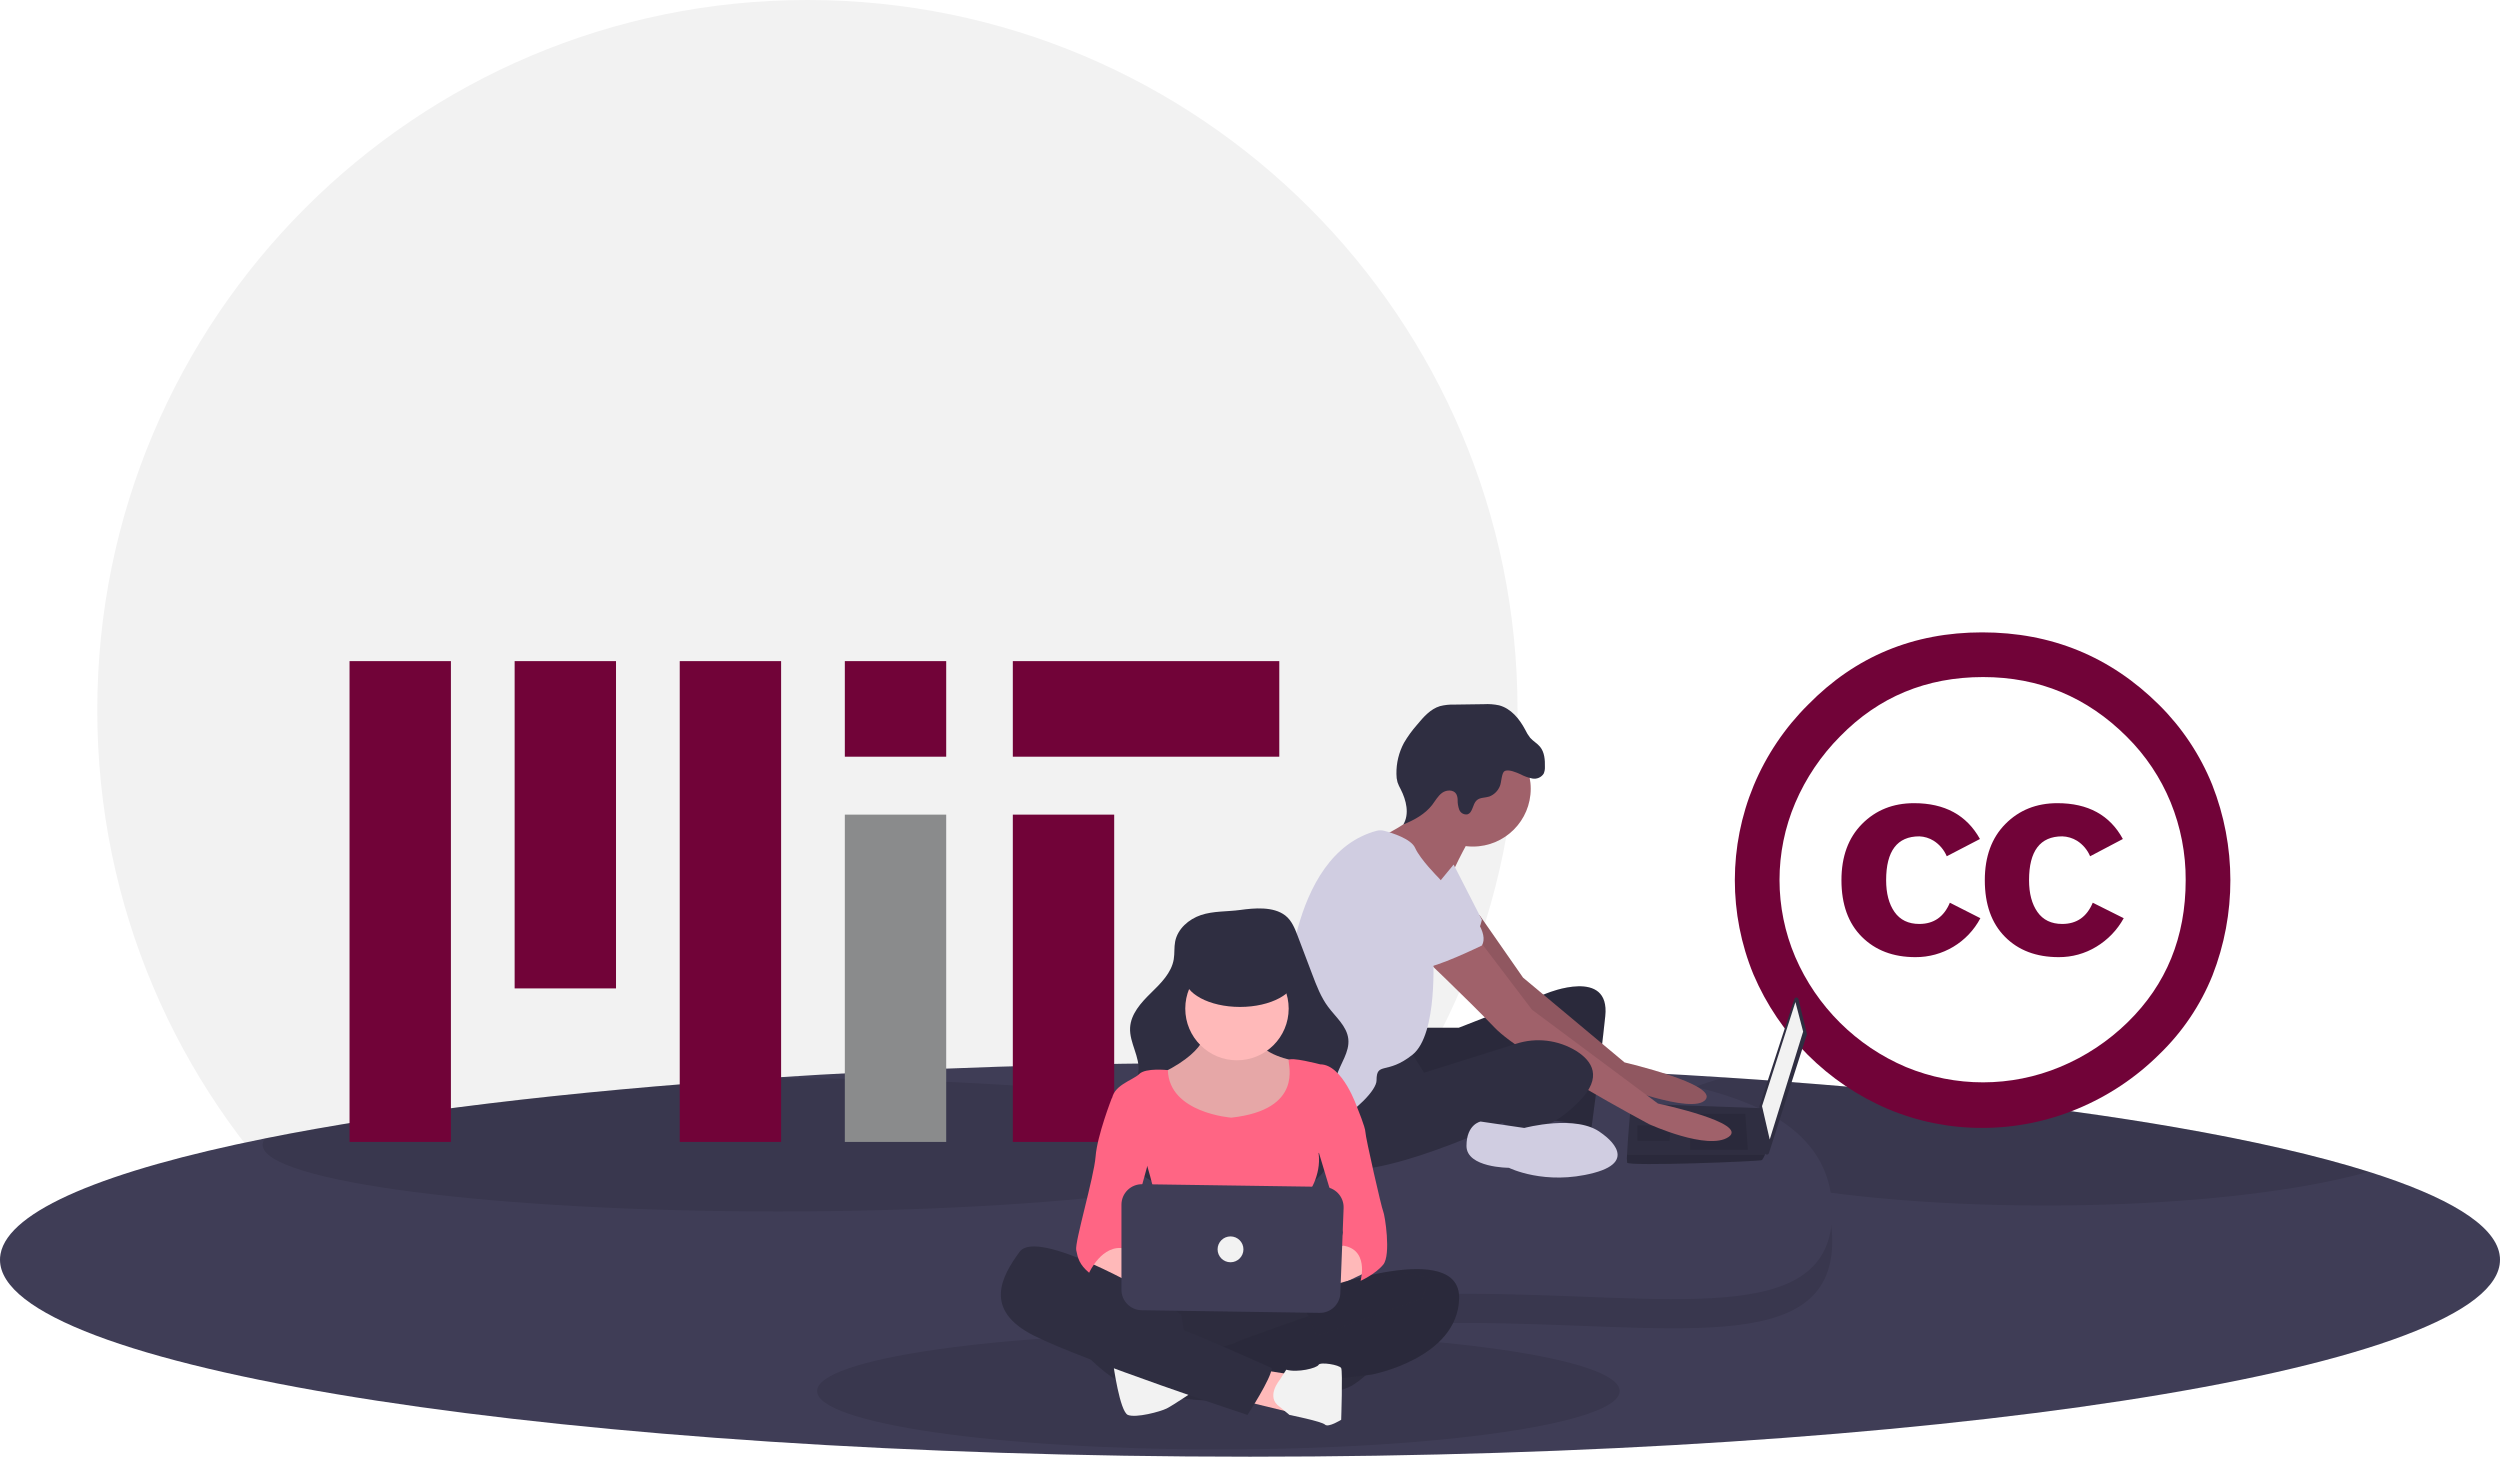
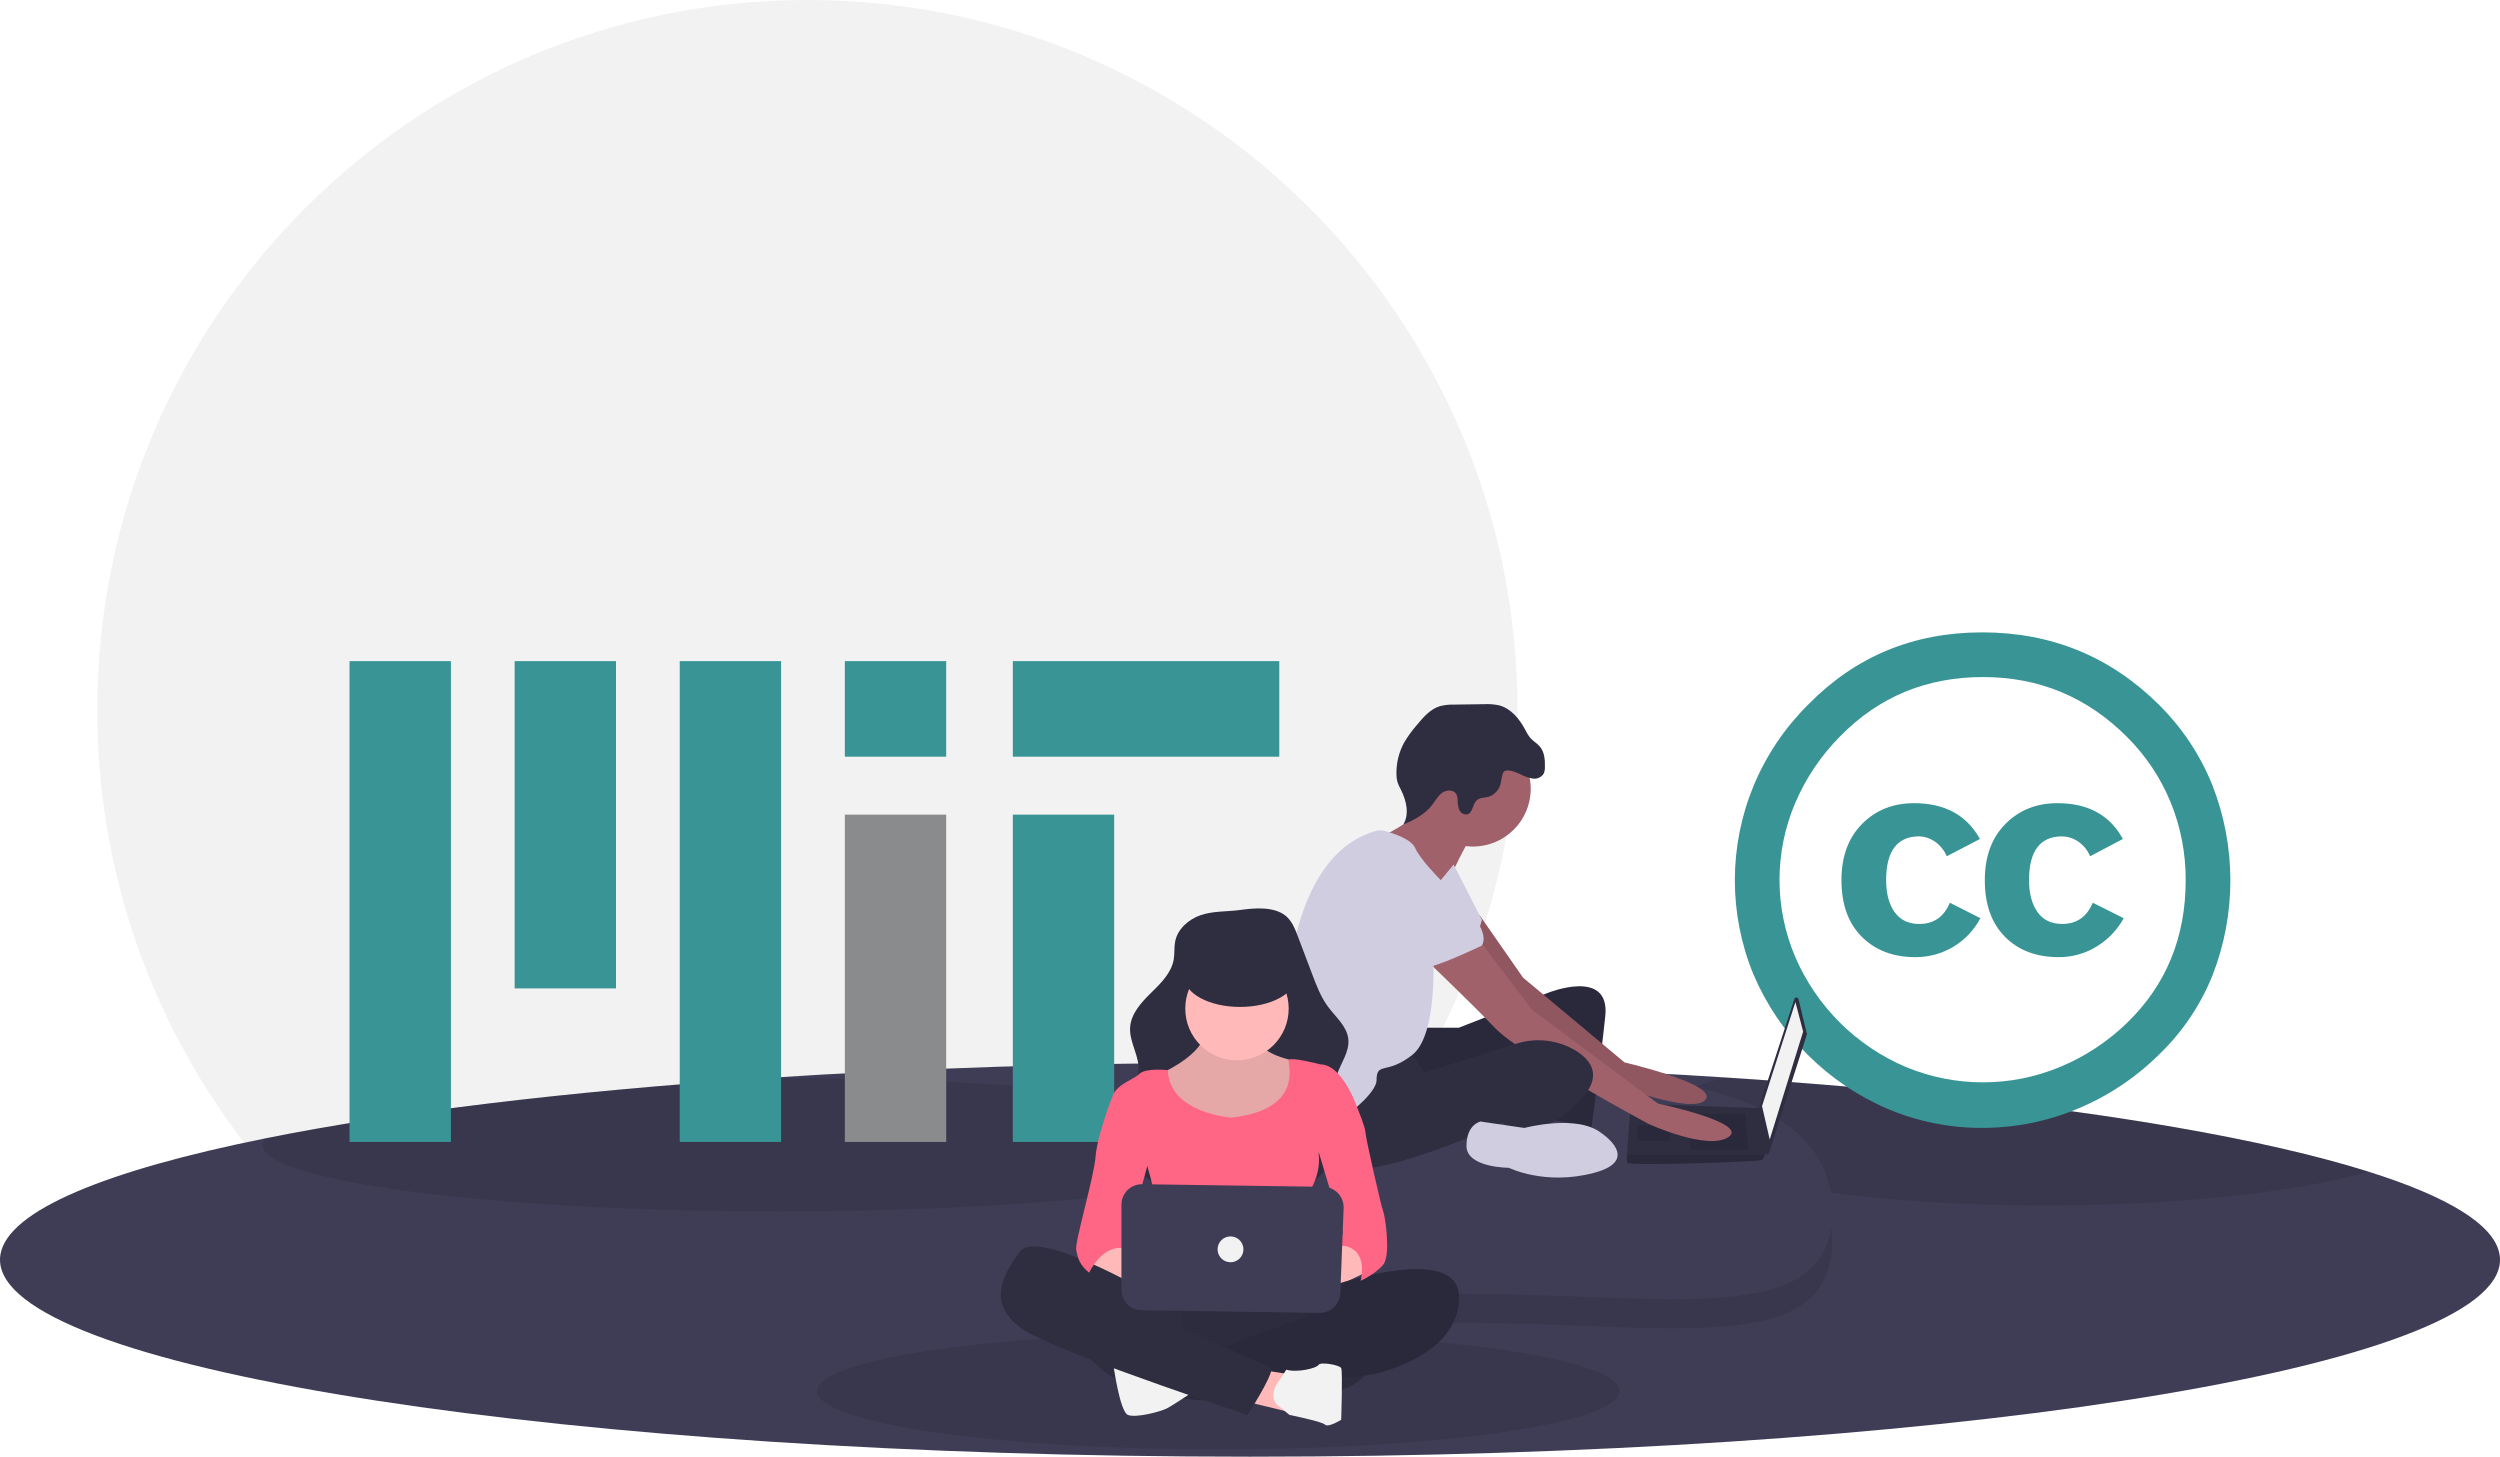
<svg xmlns="http://www.w3.org/2000/svg" id="a58ef234-55dd-4456-b368-278f056cc5c7" data-name="Layer 1" width="1028" height="598.997" viewBox="0 0 1028 598.997">
  <circle cx="332.005" cy="292.004" r="292.004" fill="#f2f2f2" />
  <path d="M1114,668.499a13.69,13.69,0,0,1-.17,2.12c-7.14,43.76-234.46,78.88-513.83,78.88s-506.69-35.12-513.83-78.88a13.675,13.675,0,0,1-.17-2.12c0-.2,0-.41.02-.61,0-.11.01-.21.01-.32a.489.489,0,0,0,.01-.12c.04-.45.1-.88.18-1.32,3.26-17.89,43.35-34.33,108.74-47.5,53.48-10.77,123.89-19.36,204.93-24.76,61.5-4.1,129.12-6.37,200.11-6.37,57.12,0,112.06,1.47,163.38,4.17h.02q16.11.855,31.74,1.87c71.33,4.62,134.63,11.69,185.63,20.54,31.37,5.45,58.1,11.58,79.19,18.22h.01c32.46,10.23,51.6,21.7,53.81,33.83.08.44.14.87.18,1.32a.487.487,0,0,0,.01.12c0,.11.01.21.01.32C1114,668.089,1114,668.299,1114,668.499Z" transform="translate(-86 -150.5013)" fill="#3f3d56" />
  <ellipse cx="501" cy="571.997" rx="165" ry="24" opacity="0.1" />
  <path d="M1059.96,632.299c-5.77,1.65-12.27,3.18-19.4,4.58-29.36,5.78-69.42,9.33-113.53,9.33-49.28,0-93.45-4.43-123.38-11.44-24.84-5.82-39.88-13.39-39.88-21.7,0-7.3,11.64-14.06,31.37-19.53,71.33,4.62,134.63,11.69,185.63,20.54C1012.14,619.529,1038.87,625.659,1059.96,632.299Z" transform="translate(-86 -150.5013)" opacity="0.1" />
  <path d="M618,621.249c0,15.13-94.92,27.4-212,27.4s-212-12.27-212-27.4a4.372,4.372,0,0,1,.96-2.62c53.48-10.77,123.89-19.36,204.93-24.76q3.045-.015,6.11-.01C523.08,593.859,618,606.119,618,621.249Z" transform="translate(-86 -150.5013)" opacity="0.1" />
-   <rect x="416.472" y="334.975" width="41.685" height="134.584" fill="#710338" />
-   <rect x="279.506" y="271.851" width="41.685" height="197.708" fill="#710338" />
-   <rect x="143.73" y="271.851" width="41.685" height="197.708" fill="#710338" />
-   <rect x="211.618" y="271.851" width="41.685" height="134.584" fill="#710338" />
-   <rect x="347.393" y="271.851" width="41.685" height="39.303" fill="#710338" />
+   <rect x="416.472" y="334.975" width="41.685" height="134.584" fill="#399595" />
+   <rect x="279.506" y="271.851" width="41.685" height="197.708" fill="#399595" />
+   <rect x="143.73" y="271.851" width="41.685" height="197.708" fill="#399595" />
+   <rect x="211.618" y="271.851" width="41.685" height="134.584" fill="#399595" />
+   <rect x="347.393" y="271.851" width="41.685" height="39.303" fill="#399595" />
  <rect x="347.393" y="334.975" width="41.685" height="134.584" fill="#8a8b8c" />
-   <rect x="416.472" y="271.851" width="109.573" height="39.303" fill="#710338" />
-   <path d="M901.062,410.53q42.748,0,72.774,29.839A97.983,97.983,0,0,1,995.668,473.208a107.346,107.346,0,0,1,.096,78.409,93.533,93.533,0,0,1-21.739,32.294,104.704,104.704,0,0,1-33.841,22.561,101.425,101.425,0,0,1-39.114,7.823,99.015,99.015,0,0,1-38.662-7.734A104.845,104.845,0,0,1,807.007,551.165a101.764,101.764,0,0,1,.089-77.594A102.307,102.307,0,0,1,829.565,440.185Q858.674,410.537,901.062,410.53Zm.369,18.377q-34.93,0-58.768,24.379A87.595,87.595,0,0,0,824.197,480.668a80.789,80.789,0,0,0,0,63.311,86.249,86.249,0,0,0,45.577,45.31,82.687,82.687,0,0,0,63.41-.089,87.995,87.995,0,0,0,27.741-18.374q23.831-23.287,23.828-58.405a83.659,83.659,0,0,0-6.186-32.02,81.465,81.465,0,0,0-18.002-26.929Q935.989,428.909,901.431,428.908Zm-1.277,66.591-13.649,7.097a14.006,14.006,0,0,0-5.365-6.368,12.087,12.087,0,0,0-5.916-1.818q-13.64,0-13.646,18.011,0,8.186,3.454,13.095,3.458,4.914,10.192,4.916,8.916,0,12.557-8.733l12.551,6.368a29.99,29.99,0,0,1-26.745,16.012q-13.644,0-22.016-8.37-8.367-8.367-8.367-23.284,0-14.557,8.46-23.105,8.458-8.549,21.38-8.552Q891.97,480.757,900.155,495.498Zm58.765,0-13.465,7.097a13.992,13.992,0,0,0-5.368-6.368,12.373,12.373,0,0,0-6.094-1.818q-13.644,0-13.649,18.011,0,8.186,3.458,13.095,3.453,4.914,10.192,4.916,8.907,0,12.548-8.733l12.735,6.368a31.277,31.277,0,0,1-11.274,11.736,29.398,29.398,0,0,1-15.464,4.276q-13.831,0-22.099-8.37-8.291-8.367-8.284-23.284,0-14.557,8.463-23.105,8.453-8.549,21.373-8.552Q950.912,480.757,958.919,495.498Z" transform="translate(-86 -150.5013)" fill="#710338" />
+   <rect x="416.472" y="271.851" width="109.573" height="39.303" fill="#399595" />
+   <path d="M901.062,410.53q42.748,0,72.774,29.839A97.983,97.983,0,0,1,995.668,473.208a107.346,107.346,0,0,1,.096,78.409,93.533,93.533,0,0,1-21.739,32.294,104.704,104.704,0,0,1-33.841,22.561,101.425,101.425,0,0,1-39.114,7.823,99.015,99.015,0,0,1-38.662-7.734A104.845,104.845,0,0,1,807.007,551.165a101.764,101.764,0,0,1,.089-77.594A102.307,102.307,0,0,1,829.565,440.185Q858.674,410.537,901.062,410.53Zm.369,18.377q-34.93,0-58.768,24.379A87.595,87.595,0,0,0,824.197,480.668a80.789,80.789,0,0,0,0,63.311,86.249,86.249,0,0,0,45.577,45.31,82.687,82.687,0,0,0,63.41-.089,87.995,87.995,0,0,0,27.741-18.374q23.831-23.287,23.828-58.405a83.659,83.659,0,0,0-6.186-32.02,81.465,81.465,0,0,0-18.002-26.929Q935.989,428.909,901.431,428.908Zm-1.277,66.591-13.649,7.097a14.006,14.006,0,0,0-5.365-6.368,12.087,12.087,0,0,0-5.916-1.818q-13.64,0-13.646,18.011,0,8.186,3.454,13.095,3.458,4.914,10.192,4.916,8.916,0,12.557-8.733l12.551,6.368a29.99,29.99,0,0,1-26.745,16.012q-13.644,0-22.016-8.37-8.367-8.367-8.367-23.284,0-14.557,8.46-23.105,8.458-8.549,21.38-8.552Q891.97,480.757,900.155,495.498Zm58.765,0-13.465,7.097a13.992,13.992,0,0,0-5.368-6.368,12.373,12.373,0,0,0-6.094-1.818q-13.644,0-13.649,18.011,0,8.186,3.458,13.095,3.453,4.914,10.192,4.916,8.907,0,12.548-8.733l12.735,6.368a31.277,31.277,0,0,1-11.274,11.736,29.398,29.398,0,0,1-15.464,4.276q-13.831,0-22.099-8.37-8.291-8.367-8.284-23.284,0-14.557,8.463-23.105,8.453-8.549,21.373-8.552Q950.912,480.757,958.919,495.498Z" transform="translate(-86 -150.5013)" fill="#399595" />
  <path d="M839.417,660.837c0,48.737-67.934,33.663-151.113,33.663s-150.104,15.075-150.104-33.663,67.925-59.337,151.104-59.337S839.417,612.099,839.417,660.837Z" transform="translate(-86 -150.5013)" opacity="0.1" />
  <path d="M839.417,648.837c0,48.737-67.934,33.663-151.113,33.663s-150.104,15.075-150.104-33.663,67.925-59.337,151.104-59.337S839.417,600.099,839.417,648.837Z" transform="translate(-86 -150.5013)" fill="#3f3d56" />
  <path d="M825.542,561.343l3.434,14.164a.885.885,0,0,1-.017.478l-15.575,48.673a.885.885,0,0,1-1.722-.17l-2.155-18.961a.885.885,0,0,1,.038-.374l14.297-43.876A.885.885,0,0,1,825.542,561.343Z" transform="translate(-86 -150.5013)" fill="#2f2e41" />
  <polygon points="738.278 412.038 741.449 424.19 727.711 468.572 724.541 454.835 738.278 412.038" fill="#f2f2f2" />
  <path d="M755.064,628.584c.528,1.585,54.949-.528,55.477-1.057a11.469,11.469,0,0,0,1.162-2.113c.497-1.057.951-2.113.951-2.113l-2.113-17.108L756.649,604.279s-1.347,14.498-1.622,21.134A15.853,15.853,0,0,0,755.064,628.584Z" transform="translate(-86 -150.5013)" fill="#2f2e41" />
  <polygon points="717.673 458.005 718.729 472.799 694.953 472.799 694.953 458.005 717.673 458.005" opacity="0.1" />
  <polygon points="687.028 462.76 687.17 462.732 686.5 469.1 673.291 469.1 673.291 462.76 687.028 462.76" opacity="0.1" />
  <path d="M755.064,628.584c.528,1.585,54.949-.528,55.477-1.057a11.469,11.469,0,0,0,1.162-2.113H755.027A15.853,15.853,0,0,0,755.064,628.584Z" transform="translate(-86 -150.5013)" opacity="0.1" />
  <path d="M671.055,573.106h14.794l36.457-14.266s25.889-10.567,23.776,9.51S740.27,615.375,740.27,615.375s-11.624-5.284-17.964-3.698-2.113-32.23-2.113-32.23-51.779,24.833-56.534,21.663-5.812-25.361-5.812-25.361Z" transform="translate(-86 -150.5013)" fill="#2f2e41" />
  <path d="M671.055,573.106h14.794l36.457-14.266s25.889-10.567,23.776,9.51S740.27,615.375,740.27,615.375s-11.624-5.284-17.964-3.698-2.113-32.23-2.113-32.23-51.779,24.833-56.534,21.663-5.812-25.361-5.812-25.361Z" transform="translate(-86 -150.5013)" opacity="0.1" />
  <path d="M694.363,526.777l17.904,25.723,41.74,34.871s38.57,8.982,33.286,15.322-37.513-6.34-37.513-6.34S701.7,561.483,700.115,558.841s-19.021-27.474-19.021-27.474Z" transform="translate(-86 -150.5013)" fill="#a0616a" />
  <path d="M694.363,526.777l17.904,25.723,41.74,34.871s38.57,8.982,33.286,15.322-37.513-6.34-37.513-6.34S701.7,561.483,700.115,558.841s-19.021-27.474-19.021-27.474Z" transform="translate(-86 -150.5013)" opacity="0.1" />
  <circle cx="605.661" cy="324.331" r="23.776" fill="#a0616a" />
  <path d="M690.076,495.967s-7.925,13.737-9.51,21.134-23.776-14.794-23.776-14.794l-2.906-7.661s20.87-9.775,19.285-17.7S690.076,495.967,690.076,495.967Z" transform="translate(-86 -150.5013)" fill="#a0616a" />
  <path d="M683.736,506.005l11.624,22.719s-2.642,11.095-6.869,12.152-22.191-13.737-22.191-13.737Z" transform="translate(-86 -150.5013)" fill="#d0cde1" />
  <path d="M694.303,537.178l21.663,28.531,51.779,38.57s37.513,7.925,29.06,13.737-32.758-5.284-32.758-5.284-52.307-28.003-63.403-39.627-31.701-31.173-31.701-31.173Z" transform="translate(-86 -150.5013)" fill="#a0616a" />
  <path d="M665.244,581.56l6.34,10.039,37.839-11.905a29.751,29.751,0,0,1,24.771,2.989c6.604,4.161,10.831,10.765,1.321,20.54-19.021,19.549-31.701,8.982-31.701,8.982s-63.931,30.116-74.498,15.322-11.095-22.191-11.095-22.191S658.903,579.975,665.244,581.56Z" transform="translate(-86 -150.5013)" fill="#2f2e41" />
  <path d="M744.497,616.432s16.907,11.095-3.17,16.379-34.871-2.113-34.871-2.113-17.436,0-17.436-8.982,5.812-10.039,5.812-10.039l17.964,2.642S734.458,608.506,744.497,616.432Z" transform="translate(-86 -150.5013)" fill="#d0cde1" />
  <path d="M711.166,468.851a17.728,17.728,0,0,0,4.982,1.785,4.548,4.548,0,0,0,4.595-1.969,6.181,6.181,0,0,0,.522-2.795c.064-2.901-.146-6.038-1.985-8.283-1.17-1.429-2.878-2.33-4.089-3.724a17.598,17.598,0,0,1-2.067-3.378c-2.356-4.424-5.843-8.676-10.69-9.951a23.183,23.183,0,0,0-6.24-.477l-12.206.172a21.251,21.251,0,0,0-5.872.632c-3.929,1.188-6.789,4.492-9.409,7.651a47.851,47.851,0,0,0-5.396,7.448,26.133,26.133,0,0,0-3.098,12.804,11.98,11.98,0,0,0,.439,3.388,18.801,18.801,0,0,0,1.332,2.925c2.289,4.496,3.648,10.112,1.07,14.449,4.478-1.829,8.909-4.228,11.863-8.058,1.321-1.714,2.358-3.72,4.119-4.977s4.631-1.367,5.761.479a5.163,5.163,0,0,1,.583,2.418,11.084,11.084,0,0,0,.668,4.081,3.058,3.058,0,0,0,3.322,1.896c2.3-.648,2.08-4.179,3.852-5.782,1.346-1.218,3.422-.985,5.15-1.538a7.643,7.643,0,0,0,4.387-4.321c.655-1.468.645-5.31,1.884-6.105C706.194,466.625,709.726,468.21,711.166,468.851Z" transform="translate(-86 -150.5013)" fill="#2f2e41" />
  <path d="M651.996,492.139a6.271,6.271,0,0,1,3.264.008c3.392.911,10.995,3.321,12.625,6.989,2.113,4.755,9.51,12.152,9.51,12.152s10.039,10.039,7.925,16.907-10.039,14.794-10.039,14.794,2.113,32.758-8.454,41.212-14.794,2.642-14.794,10.567-32.758,32.758-39.098,17.436c0,0,3.17-28.531,2.113-38.57C614.008,563.741,615.533,502.011,651.996,492.139Z" transform="translate(-86 -150.5013)" fill="#d0cde1" />
  <path d="M668.942,505.477s32.23,23.776,26.418,33.815c0,0-19.549,9.51-23.776,8.982s-20.606-19.021-24.833-20.606S640.411,497.552,668.942,505.477Z" transform="translate(-86 -150.5013)" fill="#d0cde1" />
  <path d="M579.811,526.783c-5.013,1.693-9.554,5.652-10.58,10.843-.476,2.406-.184,4.907-.585,7.327-.929,5.612-5.334,9.897-9.396,13.878s-8.258,8.606-8.555,14.286c-.325,6.22,4.186,12.047,3.406,18.226-.907,7.179-8.489,11.831-10.364,18.82-1.252,4.667.282,9.694,2.805,13.815,4.809,7.852,13.028,13.183,21.781,16.041s18.075,3.459,27.282,3.556c11.211.117,23.383-.845,31.806-8.244a25.48,25.48,0,0,0,8.459-16.588c.8-8.571-2.777-17.426-.31-25.673,1.553-5.19,5.447-9.93,4.866-15.316-.568-5.266-5.168-8.999-8.323-13.253-2.946-3.972-4.734-8.663-6.486-13.288l-5.995-15.824c-1.178-3.111-2.473-6.382-5.099-8.424-4.917-3.822-12.822-3.071-18.572-2.283C590.619,525.412,584.94,525.051,579.811,526.783Z" transform="translate(-86 -150.5013)" fill="#2f2e41" />
  <path d="M581.688,572.877s2.657,8.637-17.274,18.602,1.993,20.595,1.993,20.595l23.253,5.315s23.917-3.322,26.575-7.308,7.308-17.274,5.979-19.267a31.061,31.061,0,0,0-3.322-3.986s-15.945-2.657-15.281-9.966S581.688,572.877,581.688,572.877Z" transform="translate(-86 -150.5013)" fill="#ffb9b9" />
  <path d="M581.688,572.877s2.657,8.637-17.274,18.602,1.993,20.595,1.993,20.595l23.253,5.315s23.917-3.322,26.575-7.308,7.308-17.274,5.979-19.267a31.061,31.061,0,0,0-3.322-3.986s-15.945-2.657-15.281-9.966S581.688,572.877,581.688,572.877Z" transform="translate(-86 -150.5013)" opacity="0.1" />
  <circle cx="508.643" cy="414.736" r="21.26" fill="#ffb9b9" />
  <path d="M592.318,610.082s-25.604-1.872-26.089-19.539c0,0-9.122-1.057-11.78,1.601s-11.294,4.651-11.294,11.294,14.616,26.575,14.616,26.575,7.972,26.575,4.651,31.225-3.986,16.609-3.986,16.609,33.218-2.657,38.533,0,26.575,2.657,27.904,0-1.329-35.876-1.329-35.876,5.979-7.972,4.651-17.274L644.139,606.096s-5.979-17.938-15.281-17.938c0,0-12.623-3.322-12.955-1.661S622.215,606.76,592.318,610.082Z" transform="translate(-86 -150.5013)" fill="#ff6584" />
  <path d="M532.525,668.547s5.979,9.301,21.26,11.294,17.938-3.322,16.609-4.651-17.274-7.308-17.274-7.308l-9.301-7.308Z" transform="translate(-86 -150.5013)" fill="#ffb9b9" />
  <path d="M641.481,660.574l-17.274,9.966s-22.589-1.329-13.952,5.315,24.582,3.986,24.582,3.986l15.281-7.308Z" transform="translate(-86 -150.5013)" fill="#ffb9b9" />
  <path d="M555.113,677.848s-15.945,39.198,3.322,45.177,72.416,4.651,84.375-3.322,15.281-18.602,13.287-21.924-15.281-12.623-24.582-13.287S555.113,677.848,555.113,677.848Z" transform="translate(-86 -150.5013)" fill="#2f2e41" />
  <path d="M555.113,677.848s-15.945,39.198,3.322,45.177,72.416,4.651,84.375-3.322,15.281-18.602,13.287-21.924-15.281-12.623-24.582-13.287S555.113,677.848,555.113,677.848Z" transform="translate(-86 -150.5013)" opacity="0.05" />
  <path d="M630.378,680.283s56.281-20.373,55.617,4.208-35.876,31.225-35.876,31.225l-10.63,1.329-58.465,1.993s1.993-10.63-2.657-11.959c0,0,15.281-3.986,15.945-4.651s38.533-13.952,41.191-14.616,10.63-5.979,16.609-5.315c0,0,6.644-5.315,13.952-3.986l-20.595,1.329Z" transform="translate(-86 -150.5013)" fill="#2f2e41" />
  <path d="M630.378,680.283s56.281-20.373,55.617,4.208-35.876,31.225-35.876,31.225l-10.63,1.329-58.465,1.993s1.993-10.63-2.657-11.959c0,0,15.281-3.986,15.945-4.651s38.533-13.952,41.191-14.616,10.63-5.979,16.609-5.315c0,0,6.644-5.315,13.952-3.986l-20.595,1.329Z" transform="translate(-86 -150.5013)" opacity="0.1" />
  <polygon points="534.434 533.081 541.53 549.271 584.714 533.99 588.036 525.354 576.741 523.36 554.035 527.347 544.187 530.004 534.434 533.081" fill="#2f2e41" />
  <polygon points="534.434 533.081 541.53 549.271 584.714 533.99 588.036 525.354 576.741 523.36 554.035 527.347 544.187 530.004 534.434 533.081" opacity="0.1" />
  <path d="M528.538,703.094s12.623,15.945,27.239,19.931,22.589-1.329,22.589-1.329L573.716,703.094l-1.993-11.959L563.086,685.156l-17.274-7.972-20.595-6.644s-8.637-1.329-8.637,0,7.972,21.26,7.972,21.26Z" transform="translate(-86 -150.5013)" fill="#2f2e41" />
  <path d="M543.819,711.731s2.657,19.267,5.979,20.595,13.287-1.329,15.945-2.657,11.691-7.459,11.691-7.459S545.812,710.402,543.819,711.731Z" transform="translate(-86 -150.5013)" fill="#f2f2f2" />
  <polygon points="518.277 563.223 530.9 565.216 529.571 580.496 511.964 576.22 518.277 563.223" fill="#ffb9b9" />
  <path d="M612.186,717.977s-5.916,7.042.063,11.028l3.986,3.322s13.287,2.657,14.616,3.986,6.644-1.993,6.644-1.993.664-19.931,0-21.26-8.637-2.657-9.301-1.329-8.637,3.322-13.287,1.993Z" transform="translate(-86 -150.5013)" fill="#f2f2f2" />
  <path d="M559.099,682.499s-46.506-27.239-53.814-17.274-15.281,23.917,5.979,34.547,87.697,32.554,87.697,32.554,9.966-15.281,9.966-19.267c0,0-35.212-15.945-41.191-17.274s-29.897-16.609-33.219-17.938-7.972-5.315-7.972-5.315Z" transform="translate(-86 -150.5013)" fill="#2f2e41" />
  <path d="M545.812,600.117l-2.657,1.993s-5.979,15.281-6.644,23.917-8.637,35.212-7.972,38.533,1.329,5.979,5.315,9.301c0,0,5.315-11.959,14.616-9.966l11.294-41.191Z" transform="translate(-86 -150.5013)" fill="#ff6584" />
  <path d="M638.824,600.117l5.315,5.979s3.322,7.972,3.322,9.966,6.644,31.225,7.308,32.554,3.322,17.938,0,21.924-9.301,6.644-9.301,6.644,3.986-13.952-8.637-14.616l1.329-5.315-11.959-39.862Z" transform="translate(-86 -150.5013)" fill="#ff6584" />
  <path d="M547.141,645.858v34.995a8.413,8.413,0,0,0,8.289,8.413l73.185,1.084a8.413,8.413,0,0,0,8.532-8.089l1.346-34.999a8.413,8.413,0,0,0-8.285-8.736l-74.531-1.08A8.413,8.413,0,0,0,547.141,645.858Z" transform="translate(-86 -150.5013)" fill="#3f3d56" />
  <ellipse cx="509.89" cy="401.732" rx="22.884" ry="12.322" fill="#2f2e41" />
  <circle cx="505.986" cy="513.727" r="5.315" fill="#f2f2f2" />
</svg>
